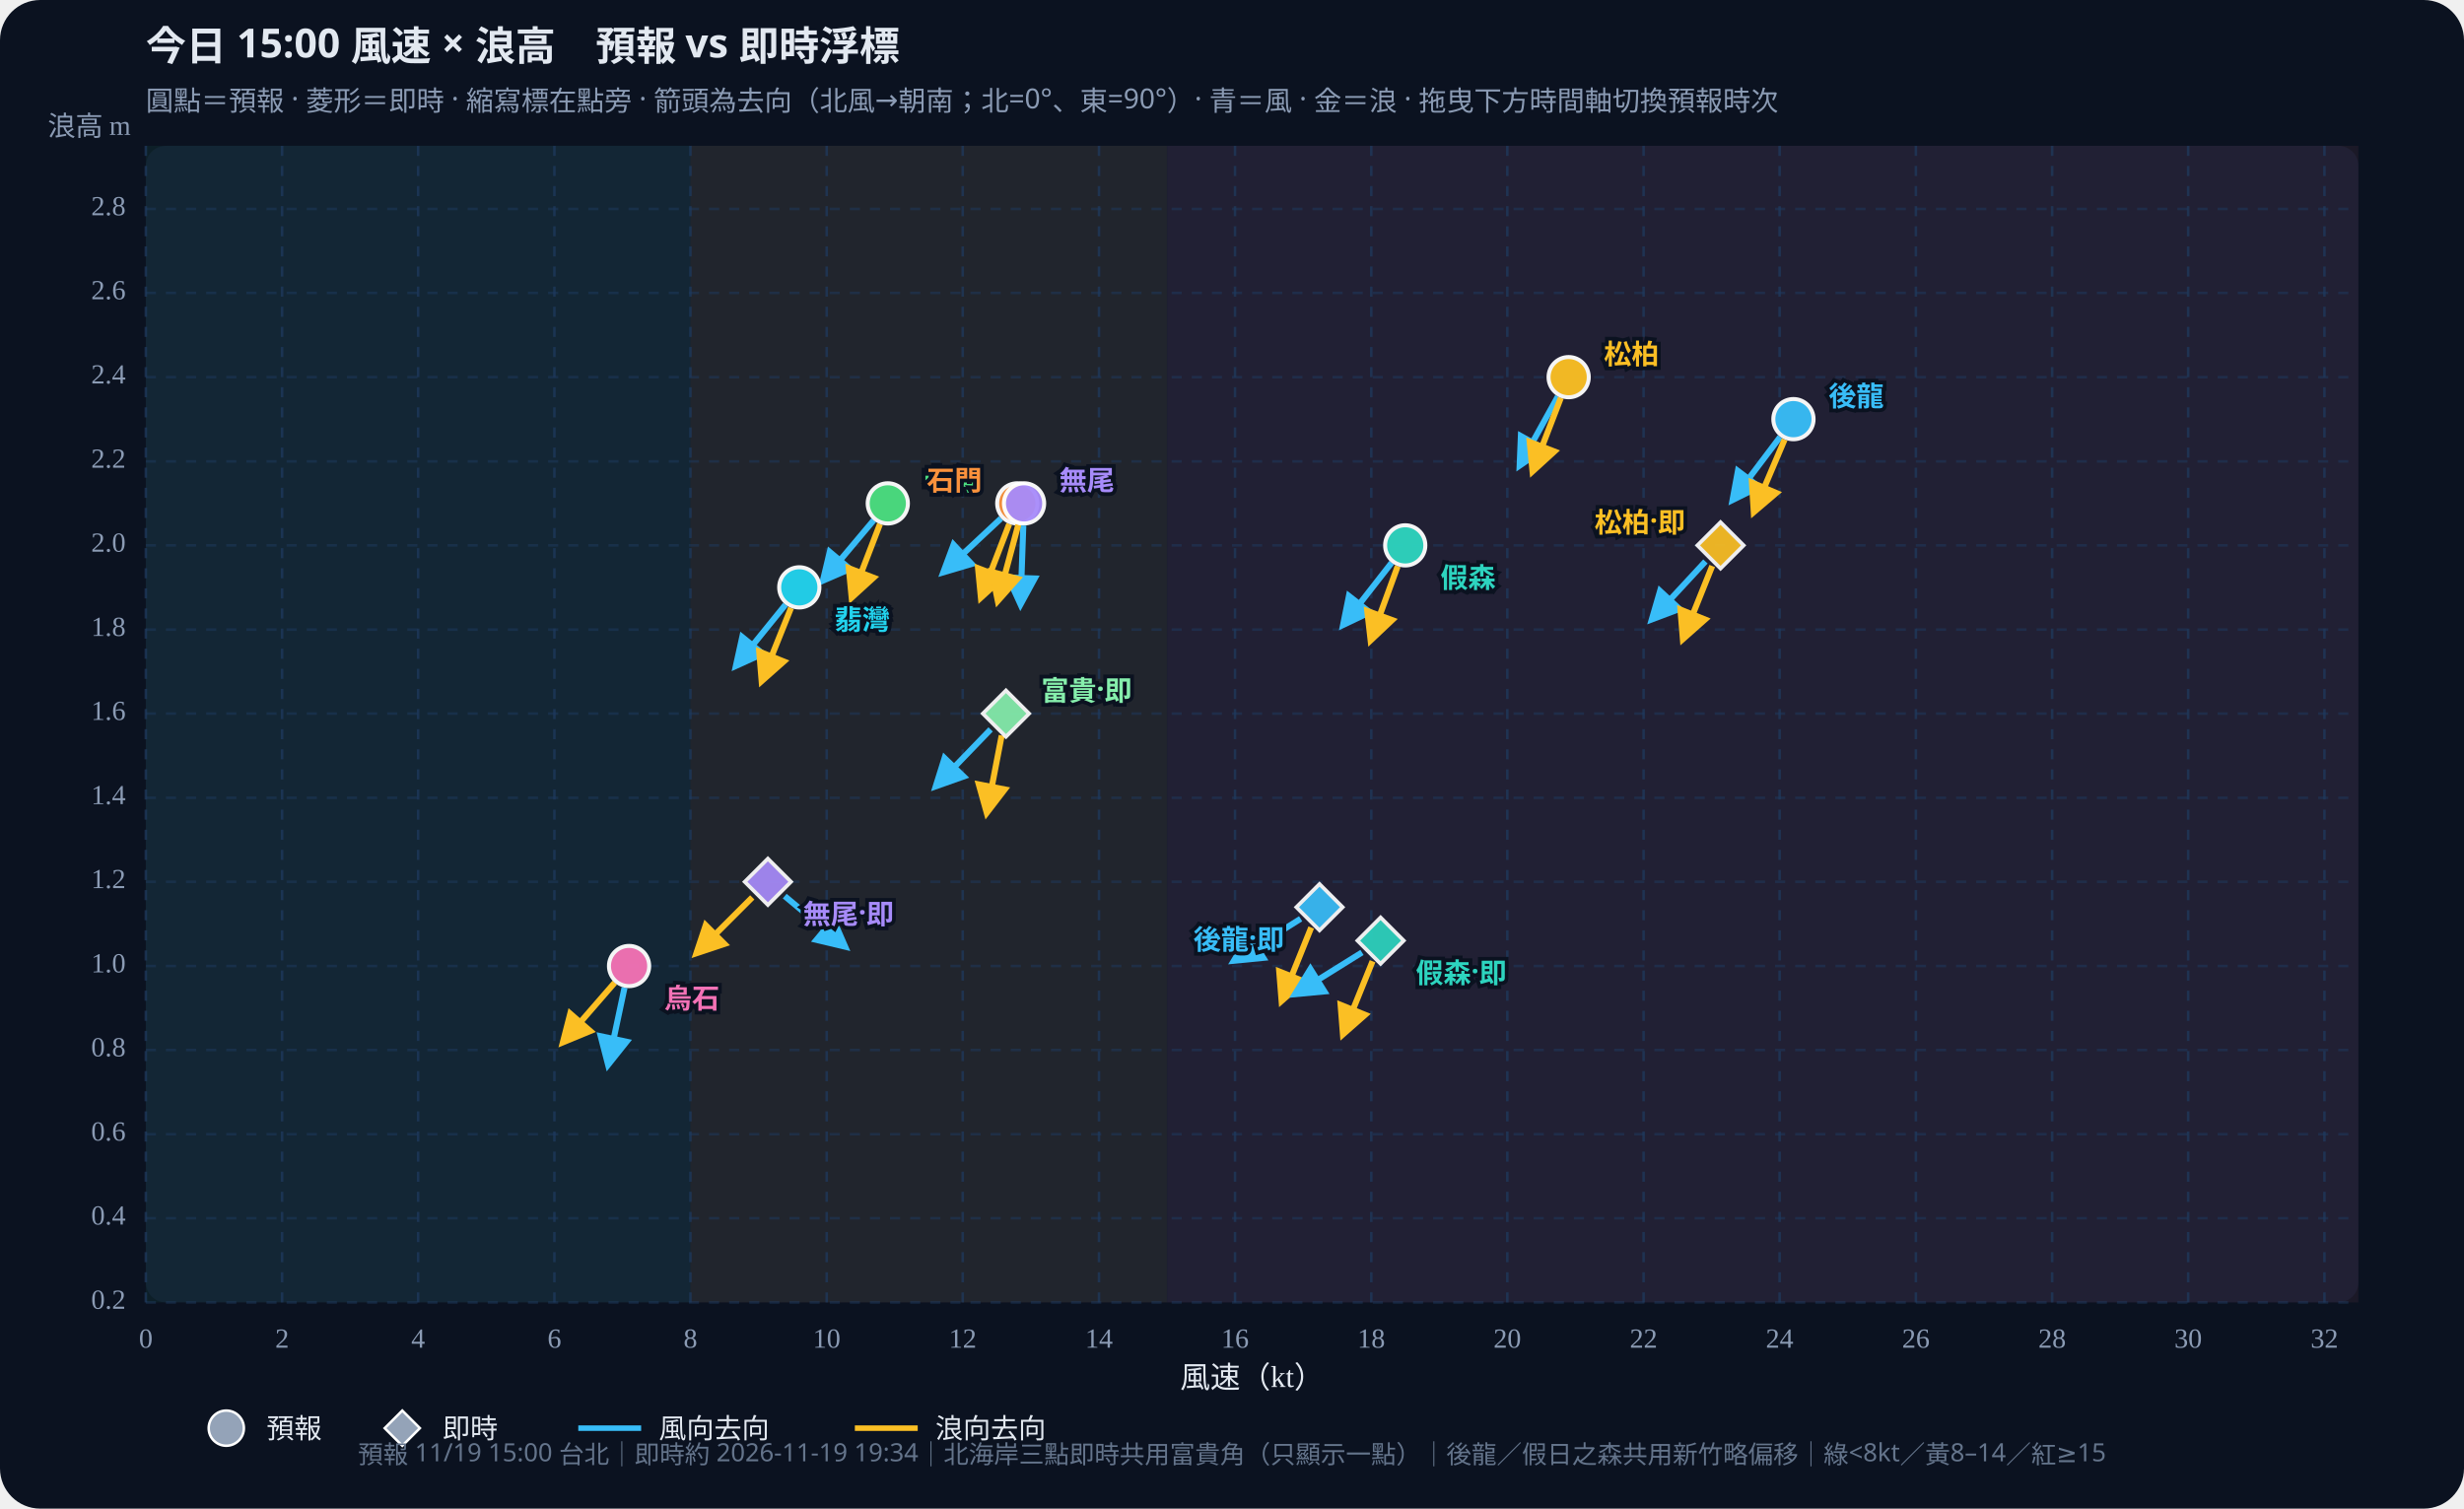
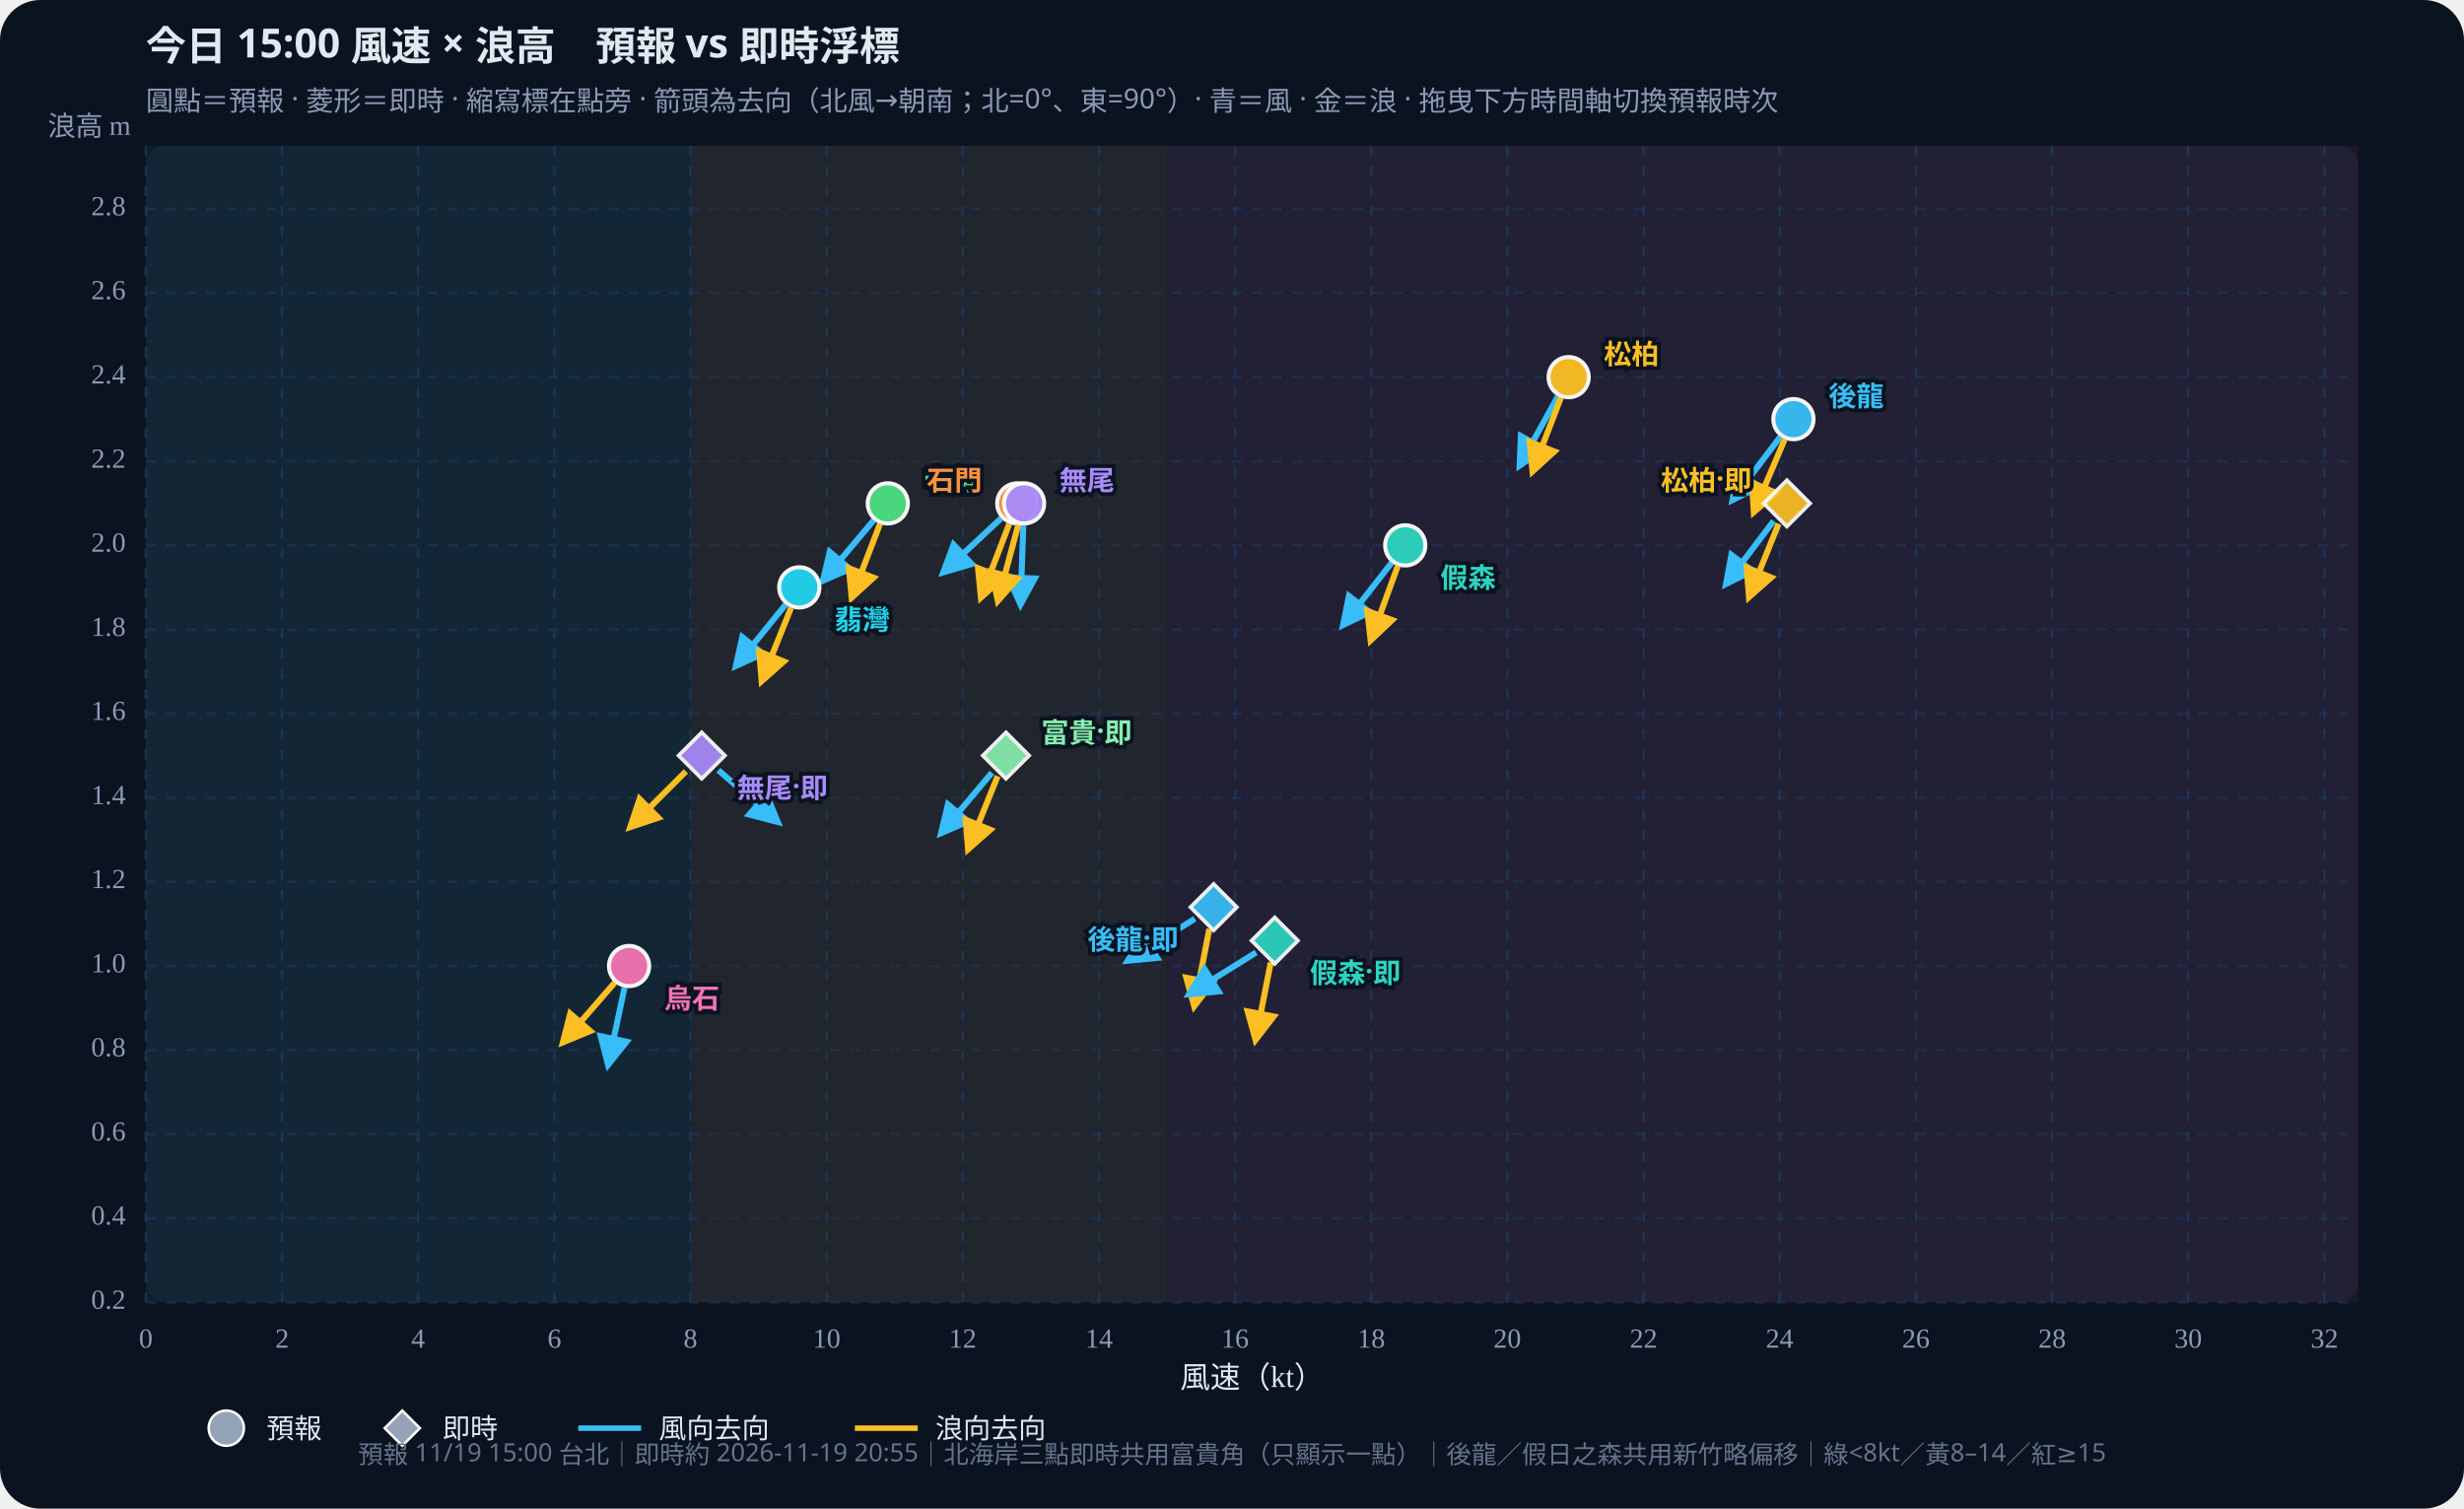
<svg xmlns="http://www.w3.org/2000/svg" id="wws-svg" viewBox="0 0 980 600" role="img" aria-label="風速與浪高散佈圖，可拖曳時間軸切換預報時次" style="width:100%;height:auto;display:block">
  <rect width="980" height="600" fill="#0b1220" rx="16" />
  <rect x="58" y="58" width="880" height="460" fill="#111a2e" rx="8" />
  <rect x="58.0" y="58" width="216.6" height="460" fill="#34d399" opacity="0.07" />
  <rect x="274.6" y="58" width="189.5" height="460" fill="#fbbf24" opacity="0.07" />
  <rect x="464.2" y="58" width="473.8" height="460" fill="#fb7185" opacity="0.07" />
  <defs>
    <marker id="arrow-38bdf8" viewBox="0 0 10 10" refX="8" refY="5" markerWidth="6" markerHeight="6" orient="auto-start-reverse">
      <path d="M0,0 L10,5 L0,10 z" fill="#38bdf8" />
    </marker>
    <marker id="arrow-fbbf24" viewBox="0 0 10 10" refX="8" refY="5" markerWidth="6" markerHeight="6" orient="auto-start-reverse">
      <path d="M0,0 L10,5 L0,10 z" fill="#fbbf24" />
    </marker>
  </defs>
  <text id="wws-title" x="58" y="24" fill="#e2e8f0" font-size="16" font-weight="700" font-family="Noto Sans TC,system-ui,sans-serif">今日 15:00 風速 × 浪高　預報 vs 即時浮標</text>
  <text x="58" y="44" fill="#8b9bb4" font-size="11" font-family="Noto Sans TC,system-ui,sans-serif">圓點＝預報 · 菱形＝即時 · 縮寫標在點旁 · 箭頭為去向（北風→朝南；北=0°、東=90°）· 青＝風 · 金＝浪 · 拖曳下方時間軸切換預報時次</text>
  <line x1="58.0" y1="58" x2="58.0" y2="518" stroke="#1e3a5f" stroke-dasharray="4 4" opacity="0.7" />
  <text x="58.0" y="536" text-anchor="middle" fill="#8b9bb4" font-size="11">0</text>
  <line x1="112.2" y1="58" x2="112.2" y2="518" stroke="#1e3a5f" stroke-dasharray="4 4" opacity="0.7" />
  <text x="112.2" y="536" text-anchor="middle" fill="#8b9bb4" font-size="11">2</text>
  <line x1="166.3" y1="58" x2="166.3" y2="518" stroke="#1e3a5f" stroke-dasharray="4 4" opacity="0.7" />
  <text x="166.3" y="536" text-anchor="middle" fill="#8b9bb4" font-size="11">4</text>
  <line x1="220.5" y1="58" x2="220.5" y2="518" stroke="#1e3a5f" stroke-dasharray="4 4" opacity="0.7" />
  <text x="220.5" y="536" text-anchor="middle" fill="#8b9bb4" font-size="11">6</text>
  <line x1="274.6" y1="58" x2="274.6" y2="518" stroke="#1e3a5f" stroke-dasharray="4 4" opacity="0.7" />
  <text x="274.6" y="536" text-anchor="middle" fill="#8b9bb4" font-size="11">8</text>
  <line x1="328.8" y1="58" x2="328.8" y2="518" stroke="#1e3a5f" stroke-dasharray="4 4" opacity="0.7" />
  <text x="328.8" y="536" text-anchor="middle" fill="#8b9bb4" font-size="11">10</text>
  <line x1="382.9" y1="58" x2="382.9" y2="518" stroke="#1e3a5f" stroke-dasharray="4 4" opacity="0.7" />
  <text x="382.9" y="536" text-anchor="middle" fill="#8b9bb4" font-size="11">12</text>
  <line x1="437.1" y1="58" x2="437.1" y2="518" stroke="#1e3a5f" stroke-dasharray="4 4" opacity="0.7" />
  <text x="437.1" y="536" text-anchor="middle" fill="#8b9bb4" font-size="11">14</text>
  <line x1="491.2" y1="58" x2="491.2" y2="518" stroke="#1e3a5f" stroke-dasharray="4 4" opacity="0.7" />
  <text x="491.2" y="536" text-anchor="middle" fill="#8b9bb4" font-size="11">16</text>
  <line x1="545.4" y1="58" x2="545.4" y2="518" stroke="#1e3a5f" stroke-dasharray="4 4" opacity="0.7" />
  <text x="545.4" y="536" text-anchor="middle" fill="#8b9bb4" font-size="11">18</text>
  <line x1="599.5" y1="58" x2="599.5" y2="518" stroke="#1e3a5f" stroke-dasharray="4 4" opacity="0.7" />
  <text x="599.5" y="536" text-anchor="middle" fill="#8b9bb4" font-size="11">20</text>
  <line x1="653.7" y1="58" x2="653.7" y2="518" stroke="#1e3a5f" stroke-dasharray="4 4" opacity="0.7" />
  <text x="653.7" y="536" text-anchor="middle" fill="#8b9bb4" font-size="11">22</text>
  <line x1="707.8" y1="58" x2="707.8" y2="518" stroke="#1e3a5f" stroke-dasharray="4 4" opacity="0.7" />
  <text x="707.8" y="536" text-anchor="middle" fill="#8b9bb4" font-size="11">24</text>
  <line x1="762.0" y1="58" x2="762.0" y2="518" stroke="#1e3a5f" stroke-dasharray="4 4" opacity="0.7" />
  <text x="762.0" y="536" text-anchor="middle" fill="#8b9bb4" font-size="11">26</text>
  <line x1="816.2" y1="58" x2="816.2" y2="518" stroke="#1e3a5f" stroke-dasharray="4 4" opacity="0.7" />
  <text x="816.2" y="536" text-anchor="middle" fill="#8b9bb4" font-size="11">28</text>
  <line x1="870.3" y1="58" x2="870.3" y2="518" stroke="#1e3a5f" stroke-dasharray="4 4" opacity="0.7" />
  <text x="870.3" y="536" text-anchor="middle" fill="#8b9bb4" font-size="11">30</text>
  <line x1="924.5" y1="58" x2="924.5" y2="518" stroke="#1e3a5f" stroke-dasharray="4 4" opacity="0.7" />
  <text x="924.5" y="536" text-anchor="middle" fill="#8b9bb4" font-size="11">32</text>
  <line x1="58" y1="518.0" x2="938" y2="518.0" stroke="#1e3a5f" stroke-dasharray="4 4" opacity="0.5" />
  <text x="50" y="518.0" text-anchor="end" dominant-baseline="middle" fill="#8b9bb4" font-size="11">0.2</text>
  <line x1="58" y1="484.5" x2="938" y2="484.5" stroke="#1e3a5f" stroke-dasharray="4 4" opacity="0.5" />
  <text x="50" y="484.5" text-anchor="end" dominant-baseline="middle" fill="#8b9bb4" font-size="11">0.4</text>
  <line x1="58" y1="451.1" x2="938" y2="451.1" stroke="#1e3a5f" stroke-dasharray="4 4" opacity="0.5" />
  <text x="50" y="451.1" text-anchor="end" dominant-baseline="middle" fill="#8b9bb4" font-size="11">0.6</text>
  <line x1="58" y1="417.6" x2="938" y2="417.6" stroke="#1e3a5f" stroke-dasharray="4 4" opacity="0.5" />
  <text x="50" y="417.6" text-anchor="end" dominant-baseline="middle" fill="#8b9bb4" font-size="11">0.8</text>
  <line x1="58" y1="384.2" x2="938" y2="384.2" stroke="#1e3a5f" stroke-dasharray="4 4" opacity="0.5" />
  <text x="50" y="384.2" text-anchor="end" dominant-baseline="middle" fill="#8b9bb4" font-size="11">1.0</text>
  <line x1="58" y1="350.7" x2="938" y2="350.7" stroke="#1e3a5f" stroke-dasharray="4 4" opacity="0.5" />
  <text x="50" y="350.7" text-anchor="end" dominant-baseline="middle" fill="#8b9bb4" font-size="11">1.2</text>
  <line x1="58" y1="317.3" x2="938" y2="317.3" stroke="#1e3a5f" stroke-dasharray="4 4" opacity="0.5" />
  <text x="50" y="317.3" text-anchor="end" dominant-baseline="middle" fill="#8b9bb4" font-size="11">1.4</text>
  <line x1="58" y1="283.8" x2="938" y2="283.8" stroke="#1e3a5f" stroke-dasharray="4 4" opacity="0.5" />
  <text x="50" y="283.8" text-anchor="end" dominant-baseline="middle" fill="#8b9bb4" font-size="11">1.6</text>
  <line x1="58" y1="250.4" x2="938" y2="250.4" stroke="#1e3a5f" stroke-dasharray="4 4" opacity="0.5" />
  <text x="50" y="250.4" text-anchor="end" dominant-baseline="middle" fill="#8b9bb4" font-size="11">1.8</text>
  <line x1="58" y1="216.9" x2="938" y2="216.9" stroke="#1e3a5f" stroke-dasharray="4 4" opacity="0.5" />
  <text x="50" y="216.9" text-anchor="end" dominant-baseline="middle" fill="#8b9bb4" font-size="11">2.0</text>
  <line x1="58" y1="183.5" x2="938" y2="183.5" stroke="#1e3a5f" stroke-dasharray="4 4" opacity="0.5" />
  <text x="50" y="183.5" text-anchor="end" dominant-baseline="middle" fill="#8b9bb4" font-size="11">2.2</text>
  <line x1="58" y1="150.0" x2="938" y2="150.0" stroke="#1e3a5f" stroke-dasharray="4 4" opacity="0.5" />
  <text x="50" y="150.0" text-anchor="end" dominant-baseline="middle" fill="#8b9bb4" font-size="11">2.4</text>
  <line x1="58" y1="116.5" x2="938" y2="116.5" stroke="#1e3a5f" stroke-dasharray="4 4" opacity="0.5" />
  <text x="50" y="116.5" text-anchor="end" dominant-baseline="middle" fill="#8b9bb4" font-size="11">2.6</text>
  <line x1="58" y1="83.1" x2="938" y2="83.1" stroke="#1e3a5f" stroke-dasharray="4 4" opacity="0.5" />
  <text x="50" y="83.1" text-anchor="end" dominant-baseline="middle" fill="#8b9bb4" font-size="11">2.8</text>
  <text x="498" y="552" text-anchor="middle" fill="#e2e8f0" font-size="12">風速（kt）</text>
  <text x="52" y="54" text-anchor="end" fill="#8b9bb4" font-size="11">浪高 m</text>
  <g id="wws-forecast-layer">
    <line x1="708.0" y1="173.8" x2="689.2" y2="198.7" stroke="#38bdf8" stroke-width="2.4" marker-end="url(#arrow-38bdf8)" />
    <line x1="709.8" y1="174.8" x2="697.6" y2="203.5" stroke="#fbbf24" stroke-width="2.4" marker-end="url(#arrow-fbbf24)" />
    <circle cx="713.3" cy="166.7" r="8.0" fill="#38bdf8" stroke="#fff" stroke-width="1.6" opacity="0.95" />
    <line x1="553.5" y1="223.8" x2="534.3" y2="248.4" stroke="#38bdf8" stroke-width="2.4" marker-end="url(#arrow-38bdf8)" />
    <line x1="555.9" y1="225.2" x2="545.2" y2="254.5" stroke="#fbbf24" stroke-width="2.4" marker-end="url(#arrow-fbbf24)" />
    <circle cx="558.9" cy="216.9" r="8.0" fill="#2dd4bf" stroke="#fff" stroke-width="1.6" opacity="0.95" />
    <line x1="619.6" y1="157.7" x2="604.5" y2="185.0" stroke="#38bdf8" stroke-width="2.4" marker-end="url(#arrow-38bdf8)" />
    <line x1="620.8" y1="158.2" x2="609.6" y2="187.3" stroke="#fbbf24" stroke-width="2.4" marker-end="url(#arrow-fbbf24)" />
    <circle cx="623.9" cy="150.0" r="8.0" fill="#fbbf24" stroke="#fff" stroke-width="1.6" opacity="0.95" />
    <line x1="347.5" y1="206.9" x2="327.4" y2="230.8" stroke="#38bdf8" stroke-width="2.4" marker-end="url(#arrow-38bdf8)" />
    <line x1="350.0" y1="208.4" x2="338.8" y2="237.5" stroke="#fbbf24" stroke-width="2.4" marker-end="url(#arrow-fbbf24)" />
    <circle cx="353.1" cy="200.2" r="8.0" fill="#4ade80" stroke="#fff" stroke-width="1.6" opacity="0.95" />
    <line x1="312.4" y1="240.5" x2="292.8" y2="264.7" stroke="#38bdf8" stroke-width="2.4" marker-end="url(#arrow-38bdf8)" />
    <line x1="314.6" y1="241.8" x2="303.0" y2="270.7" stroke="#fbbf24" stroke-width="2.4" marker-end="url(#arrow-fbbf24)" />
    <circle cx="317.9" cy="233.6" r="8.0" fill="#22d3ee" stroke="#fff" stroke-width="1.6" opacity="0.95" />
    <line x1="398.1" y1="206.2" x2="375.3" y2="227.5" stroke="#38bdf8" stroke-width="2.4" marker-end="url(#arrow-38bdf8)" />
    <line x1="401.4" y1="208.4" x2="390.2" y2="237.5" stroke="#fbbf24" stroke-width="2.4" marker-end="url(#arrow-fbbf24)" />
    <circle cx="404.6" cy="200.2" r="8.0" fill="#fb923c" stroke="#fff" stroke-width="1.6" opacity="0.95" />
    <line x1="407.0" y1="209.0" x2="405.9" y2="240.2" stroke="#38bdf8" stroke-width="2.4" marker-end="url(#arrow-38bdf8)" />
    <line x1="405.0" y1="208.7" x2="396.9" y2="238.8" stroke="#fbbf24" stroke-width="2.4" marker-end="url(#arrow-fbbf24)" />
    <circle cx="407.3" cy="200.2" r="8.0" fill="#a78bfa" stroke="#fff" stroke-width="1.6" opacity="0.95" />
    <line x1="248.4" y1="392.8" x2="241.9" y2="423.3" stroke="#38bdf8" stroke-width="2.4" marker-end="url(#arrow-38bdf8)" />
    <line x1="244.5" y1="390.8" x2="224.0" y2="414.4" stroke="#fbbf24" stroke-width="2.4" marker-end="url(#arrow-fbbf24)" />
    <circle cx="250.2" cy="384.2" r="8.0" fill="#f472b6" stroke="#fff" stroke-width="1.6" opacity="0.95" />
    <text x="727.3" y="156.7" text-anchor="start" dominant-baseline="central" fill="#38bdf8" font-size="11" font-weight="700" font-family="Noto Sans TC,system-ui,sans-serif" stroke="#0b1220" stroke-width="3" paint-order="stroke">後龍</text>
    <text x="572.9" y="228.9" text-anchor="start" dominant-baseline="central" fill="#2dd4bf" font-size="11" font-weight="700" font-family="Noto Sans TC,system-ui,sans-serif" stroke="#0b1220" stroke-width="3" paint-order="stroke">假森</text>
    <text x="637.9" y="140.0" text-anchor="start" dominant-baseline="central" fill="#fbbf24" font-size="11" font-weight="700" font-family="Noto Sans TC,system-ui,sans-serif" stroke="#0b1220" stroke-width="3" paint-order="stroke">松柏</text>
    <text x="367.1" y="190.2" text-anchor="start" dominant-baseline="central" fill="#4ade80" font-size="11" font-weight="700" font-family="Noto Sans TC,system-ui,sans-serif" stroke="#0b1220" stroke-width="3" paint-order="stroke">中角</text>
    <text x="331.9" y="245.6" text-anchor="start" dominant-baseline="central" fill="#22d3ee" font-size="11" font-weight="700" font-family="Noto Sans TC,system-ui,sans-serif" stroke="#0b1220" stroke-width="3" paint-order="stroke">翡灣</text>
    <text x="390.6" y="190.2" text-anchor="end" dominant-baseline="central" fill="#fb923c" font-size="11" font-weight="700" font-family="Noto Sans TC,system-ui,sans-serif" stroke="#0b1220" stroke-width="3" paint-order="stroke">石門</text>
    <text x="421.3" y="190.2" text-anchor="start" dominant-baseline="central" fill="#a78bfa" font-size="11" font-weight="700" font-family="Noto Sans TC,system-ui,sans-serif" stroke="#0b1220" stroke-width="3" paint-order="stroke">無尾</text>
    <text x="264.2" y="396.2" text-anchor="start" dominant-baseline="central" fill="#f472b6" font-size="11" font-weight="700" font-family="Noto Sans TC,system-ui,sans-serif" stroke="#0b1220" stroke-width="3" paint-order="stroke">烏石</text>
  </g>
  <g id="wws-live-layer">
-     <line x1="517.3" y1="365.4" x2="490.9" y2="382.0" stroke="#38bdf8" stroke-width="2.4" marker-end="url(#arrow-38bdf8)" />
-     <line x1="521.5" y1="368.9" x2="509.8" y2="397.9" stroke="#fbbf24" stroke-width="2.4" marker-end="url(#arrow-fbbf24)" />
-     <polygon points="524.8,351.6 534.0,360.8 524.8,370.0 515.6,360.8" fill="#38bdf8" stroke="#fff" stroke-width="1.5" opacity="0.92" />
-     <line x1="541.7" y1="378.8" x2="515.2" y2="395.3" stroke="#38bdf8" stroke-width="2.4" marker-end="url(#arrow-38bdf8)" />
-     <line x1="545.9" y1="382.3" x2="534.2" y2="411.2" stroke="#fbbf24" stroke-width="2.4" marker-end="url(#arrow-fbbf24)" />
-     <polygon points="549.1,364.9 558.3,374.1 549.1,383.3 539.9,374.1" fill="#2dd4bf" stroke="#fff" stroke-width="1.5" opacity="0.92" />
-     <line x1="678.3" y1="223.3" x2="657.1" y2="246.2" stroke="#38bdf8" stroke-width="2.4" marker-end="url(#arrow-38bdf8)" />
-     <line x1="681.0" y1="225.1" x2="669.4" y2="254.0" stroke="#fbbf24" stroke-width="2.4" marker-end="url(#arrow-fbbf24)" />
-     <polygon points="684.3,207.7 693.5,216.9 684.3,226.1 675.1,216.9" fill="#fbbf24" stroke="#fff" stroke-width="1.5" opacity="0.92" />
-     <line x1="394.0" y1="290.1" x2="372.3" y2="312.6" stroke="#38bdf8" stroke-width="2.4" marker-end="url(#arrow-38bdf8)" />
-     <line x1="398.4" y1="292.5" x2="392.5" y2="323.1" stroke="#fbbf24" stroke-width="2.4" marker-end="url(#arrow-fbbf24)" />
-     <polygon points="400.1,274.6 409.3,283.8 400.1,293.0 390.9,283.8" fill="#86efac" stroke="#fff" stroke-width="1.5" opacity="0.92" />
-     <line x1="312.1" y1="356.4" x2="336.0" y2="376.4" stroke="#38bdf8" stroke-width="2.4" marker-end="url(#arrow-38bdf8)" />
-     <line x1="299.2" y1="356.9" x2="277.1" y2="379.0" stroke="#fbbf24" stroke-width="2.4" marker-end="url(#arrow-fbbf24)" />
-     <polygon points="305.4,341.5 314.6,350.7 305.4,359.9 296.2,350.7" fill="#a78bfa" stroke="#fff" stroke-width="1.5" opacity="0.92" />
-     <text x="510.8" y="372.8" text-anchor="end" dominant-baseline="central" fill="#38bdf8" font-size="11" font-weight="700" font-family="Noto Sans TC,system-ui,sans-serif" stroke="#0b1220" stroke-width="3" paint-order="stroke">後龍·即</text>
-     <text x="563.1" y="386.1" text-anchor="start" dominant-baseline="central" fill="#2dd4bf" font-size="11" font-weight="700" font-family="Noto Sans TC,system-ui,sans-serif" stroke="#0b1220" stroke-width="3" paint-order="stroke">假森·即</text>
-     <text x="670.3" y="206.9" text-anchor="end" dominant-baseline="central" fill="#fbbf24" font-size="11" font-weight="700" font-family="Noto Sans TC,system-ui,sans-serif" stroke="#0b1220" stroke-width="3" paint-order="stroke">松柏·即</text>
-     <text x="414.1" y="273.8" text-anchor="start" dominant-baseline="central" fill="#86efac" font-size="11" font-weight="700" font-family="Noto Sans TC,system-ui,sans-serif" stroke="#0b1220" stroke-width="3" paint-order="stroke">富貴·即</text>
-     <text x="319.4" y="362.7" text-anchor="start" dominant-baseline="central" fill="#a78bfa" font-size="11" font-weight="700" font-family="Noto Sans TC,system-ui,sans-serif" stroke="#0b1220" stroke-width="3" paint-order="stroke">無尾·即</text>
+     <line x1="475.2" y1="365.4" x2="448.7" y2="382.0" stroke="#38bdf8" stroke-width="2.4" marker-end="url(#arrow-38bdf8)" />
+     <line x1="481.0" y1="369.4" x2="475.0" y2="400.0" stroke="#fbbf24" stroke-width="2.4" marker-end="url(#arrow-fbbf24)" />
+     <polygon points="482.7,351.6 491.9,360.8 482.7,370.0 473.5,360.8" fill="#38bdf8" stroke="#fff" stroke-width="1.5" opacity="0.92" />
+     <line x1="499.6" y1="378.8" x2="473.1" y2="395.3" stroke="#38bdf8" stroke-width="2.4" marker-end="url(#arrow-38bdf8)" />
+     <line x1="505.4" y1="382.8" x2="499.4" y2="413.4" stroke="#fbbf24" stroke-width="2.4" marker-end="url(#arrow-fbbf24)" />
+     <polygon points="507.0,364.9 516.2,374.1 507.0,383.3 497.8,374.1" fill="#2dd4bf" stroke="#fff" stroke-width="1.5" opacity="0.92" />
+     <line x1="705.4" y1="207.2" x2="686.6" y2="232.1" stroke="#38bdf8" stroke-width="2.4" marker-end="url(#arrow-38bdf8)" />
+     <line x1="707.4" y1="208.3" x2="695.7" y2="237.3" stroke="#fbbf24" stroke-width="2.4" marker-end="url(#arrow-fbbf24)" />
+     <polygon points="710.7,191.0 719.9,200.2 710.7,209.4 701.5,200.2" fill="#fbbf24" stroke="#fff" stroke-width="1.5" opacity="0.92" />
+     <line x1="394.5" y1="307.3" x2="374.4" y2="331.2" stroke="#38bdf8" stroke-width="2.4" marker-end="url(#arrow-38bdf8)" />
+     <line x1="396.8" y1="308.7" x2="385.1" y2="337.6" stroke="#fbbf24" stroke-width="2.4" marker-end="url(#arrow-fbbf24)" />
+     <polygon points="400.1,291.3 409.3,300.5 400.1,309.7 390.9,300.5" fill="#86efac" stroke="#fff" stroke-width="1.5" opacity="0.92" />
+     <line x1="285.7" y1="306.3" x2="309.2" y2="326.8" stroke="#38bdf8" stroke-width="2.4" marker-end="url(#arrow-38bdf8)" />
+     <line x1="272.8" y1="306.8" x2="250.8" y2="328.8" stroke="#fbbf24" stroke-width="2.4" marker-end="url(#arrow-fbbf24)" />
+     <polygon points="279.1,291.3 288.3,300.5 279.1,309.7 269.9,300.5" fill="#a78bfa" stroke="#fff" stroke-width="1.5" opacity="0.92" />
+     <text x="468.7" y="372.8" text-anchor="end" dominant-baseline="central" fill="#38bdf8" font-size="11" font-weight="700" font-family="Noto Sans TC,system-ui,sans-serif" stroke="#0b1220" stroke-width="3" paint-order="stroke">後龍·即</text>
+     <text x="521.0" y="386.1" text-anchor="start" dominant-baseline="central" fill="#2dd4bf" font-size="11" font-weight="700" font-family="Noto Sans TC,system-ui,sans-serif" stroke="#0b1220" stroke-width="3" paint-order="stroke">假森·即</text>
+     <text x="696.7" y="190.2" text-anchor="end" dominant-baseline="central" fill="#fbbf24" font-size="11" font-weight="700" font-family="Noto Sans TC,system-ui,sans-serif" stroke="#0b1220" stroke-width="3" paint-order="stroke">松柏·即</text>
+     <text x="414.1" y="290.5" text-anchor="start" dominant-baseline="central" fill="#86efac" font-size="11" font-weight="700" font-family="Noto Sans TC,system-ui,sans-serif" stroke="#0b1220" stroke-width="3" paint-order="stroke">富貴·即</text>
+     <text x="293.1" y="312.5" text-anchor="start" dominant-baseline="central" fill="#a78bfa" font-size="11" font-weight="700" font-family="Noto Sans TC,system-ui,sans-serif" stroke="#0b1220" stroke-width="3" paint-order="stroke">無尾·即</text>
  </g>
  <circle cx="90" cy="568" r="7" fill="#94a3b8" stroke="#fff" />
  <text x="106" y="572" fill="#e2e8f0" font-size="11" font-family="Noto Sans TC,system-ui,sans-serif">預報</text>
  <polygon points="160,561 167,568 160,575 153,568" fill="#94a3b8" stroke="#fff" />
  <text x="176" y="572" fill="#e2e8f0" font-size="11" font-family="Noto Sans TC,system-ui,sans-serif">即時</text>
  <line x1="230" y1="568" x2="255" y2="568" stroke="#38bdf8" stroke-width="2.2" />
  <text x="262" y="572" fill="#e2e8f0" font-size="11" font-family="Noto Sans TC,system-ui,sans-serif">風向去向</text>
  <line x1="340" y1="568" x2="365" y2="568" stroke="#fbbf24" stroke-width="2.2" />
  <text x="372" y="572" fill="#e2e8f0" font-size="11" font-family="Noto Sans TC,system-ui,sans-serif">浪向去向</text>
-   <text id="wws-foot" x="490" y="582" text-anchor="middle" fill="#64748b" font-size="10" font-family="Noto Sans TC,system-ui,sans-serif">預報 11/19 15:00 台北｜即時約 2026-11-19 19:34｜北海岸三點即時共用富貴角（只顯示一點）｜後龍／假日之森共用新竹略偏移｜綠&lt;8kt／黃8–14／紅≥15</text>
+   <text id="wws-foot" x="490" y="582" text-anchor="middle" fill="#64748b" font-size="10" font-family="Noto Sans TC,system-ui,sans-serif">預報 11/19 15:00 台北｜即時約 2026-11-19 20:55｜北海岸三點即時共用富貴角（只顯示一點）｜後龍／假日之森共用新竹略偏移｜綠&lt;8kt／黃8–14／紅≥15</text>
</svg>
